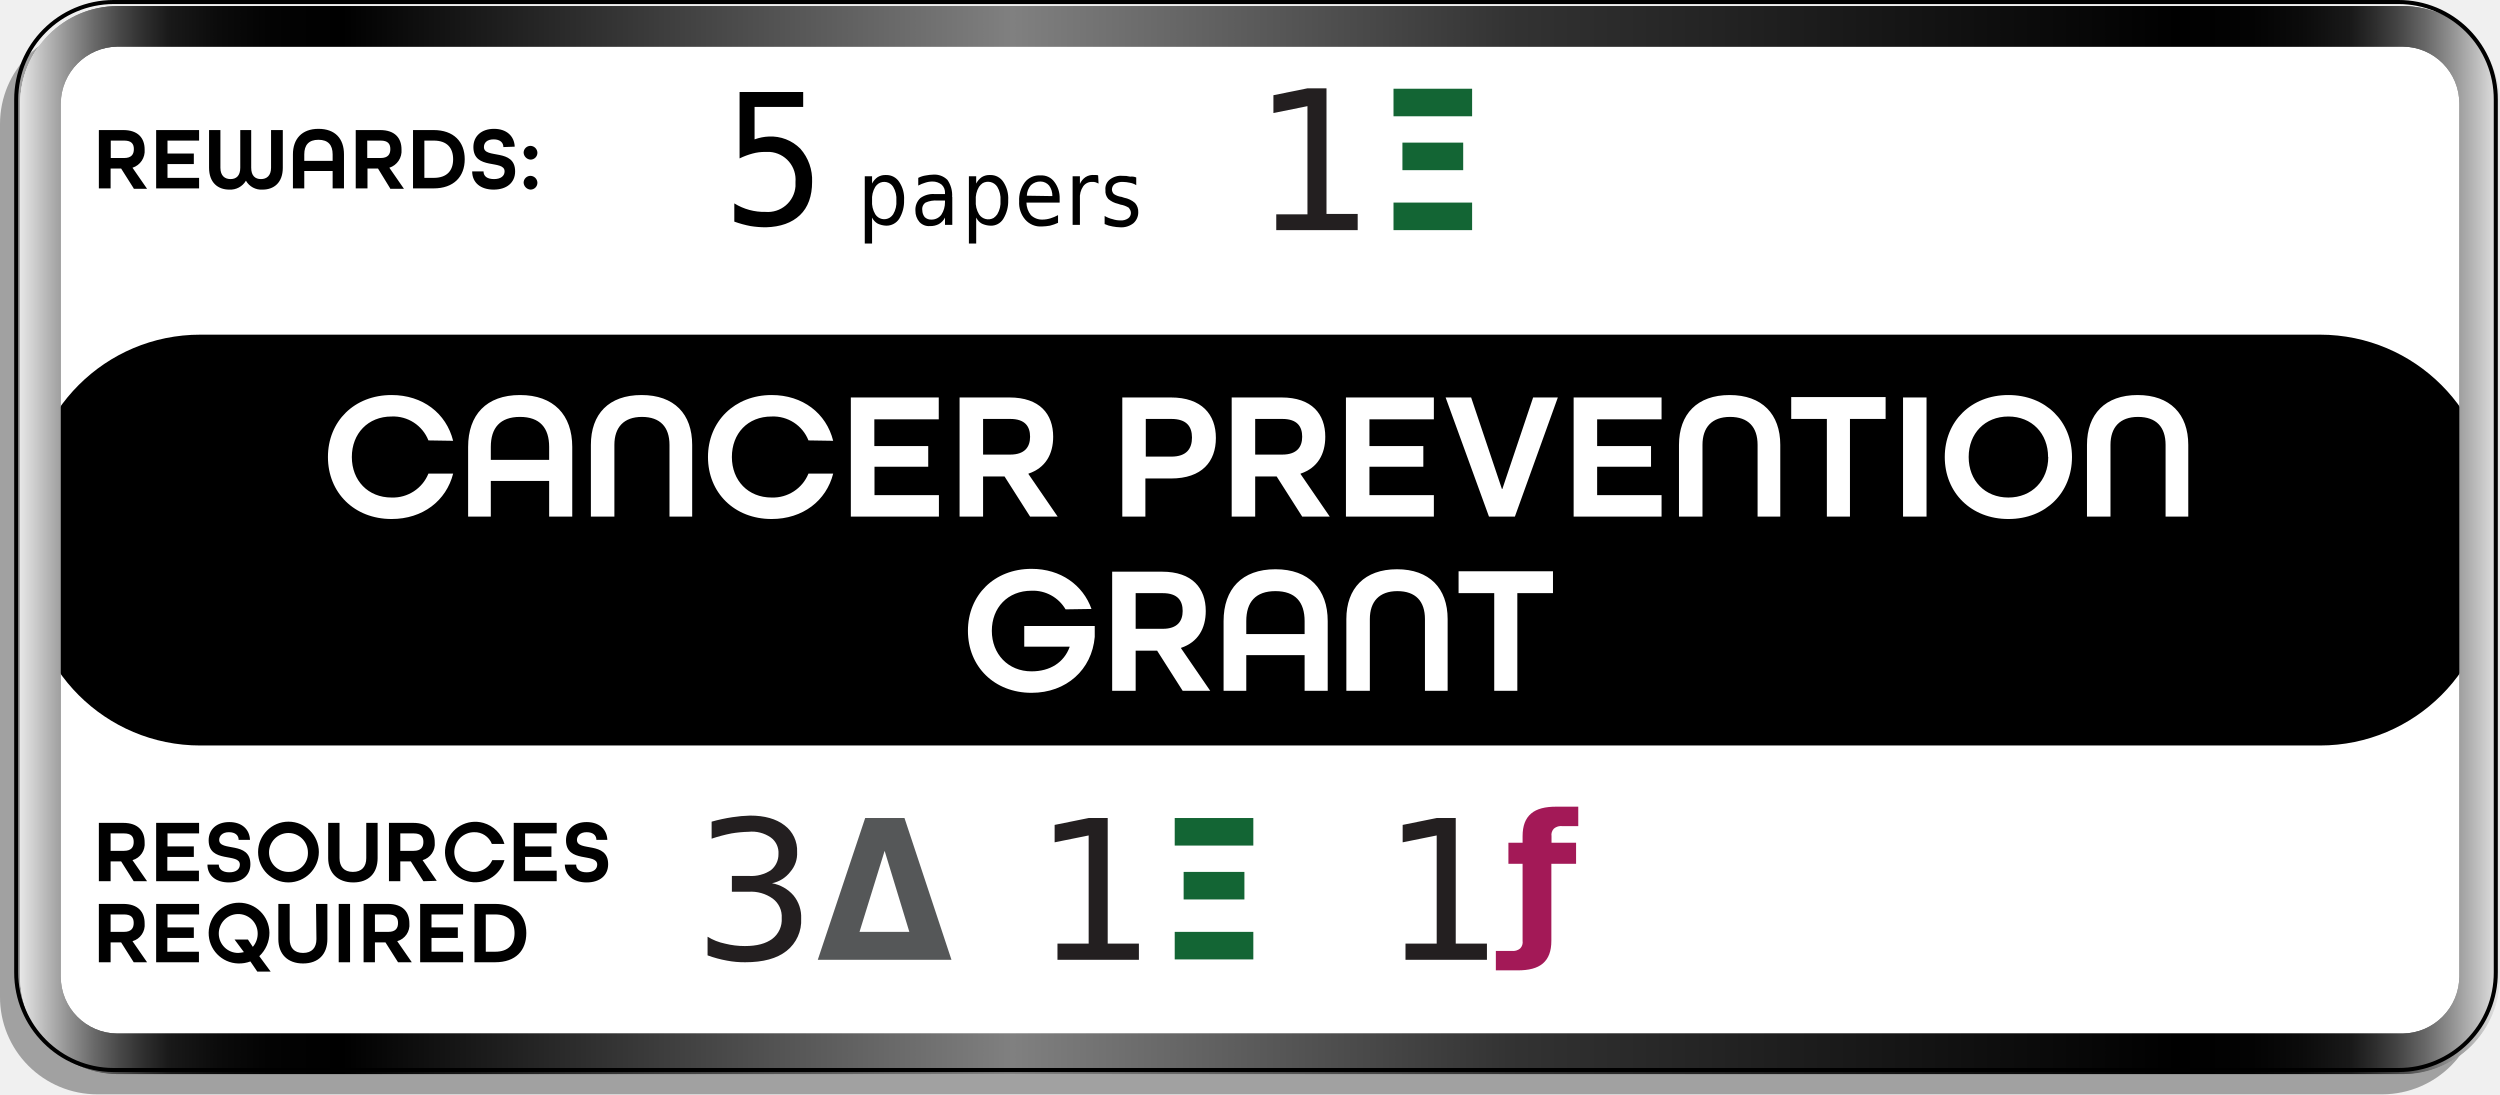
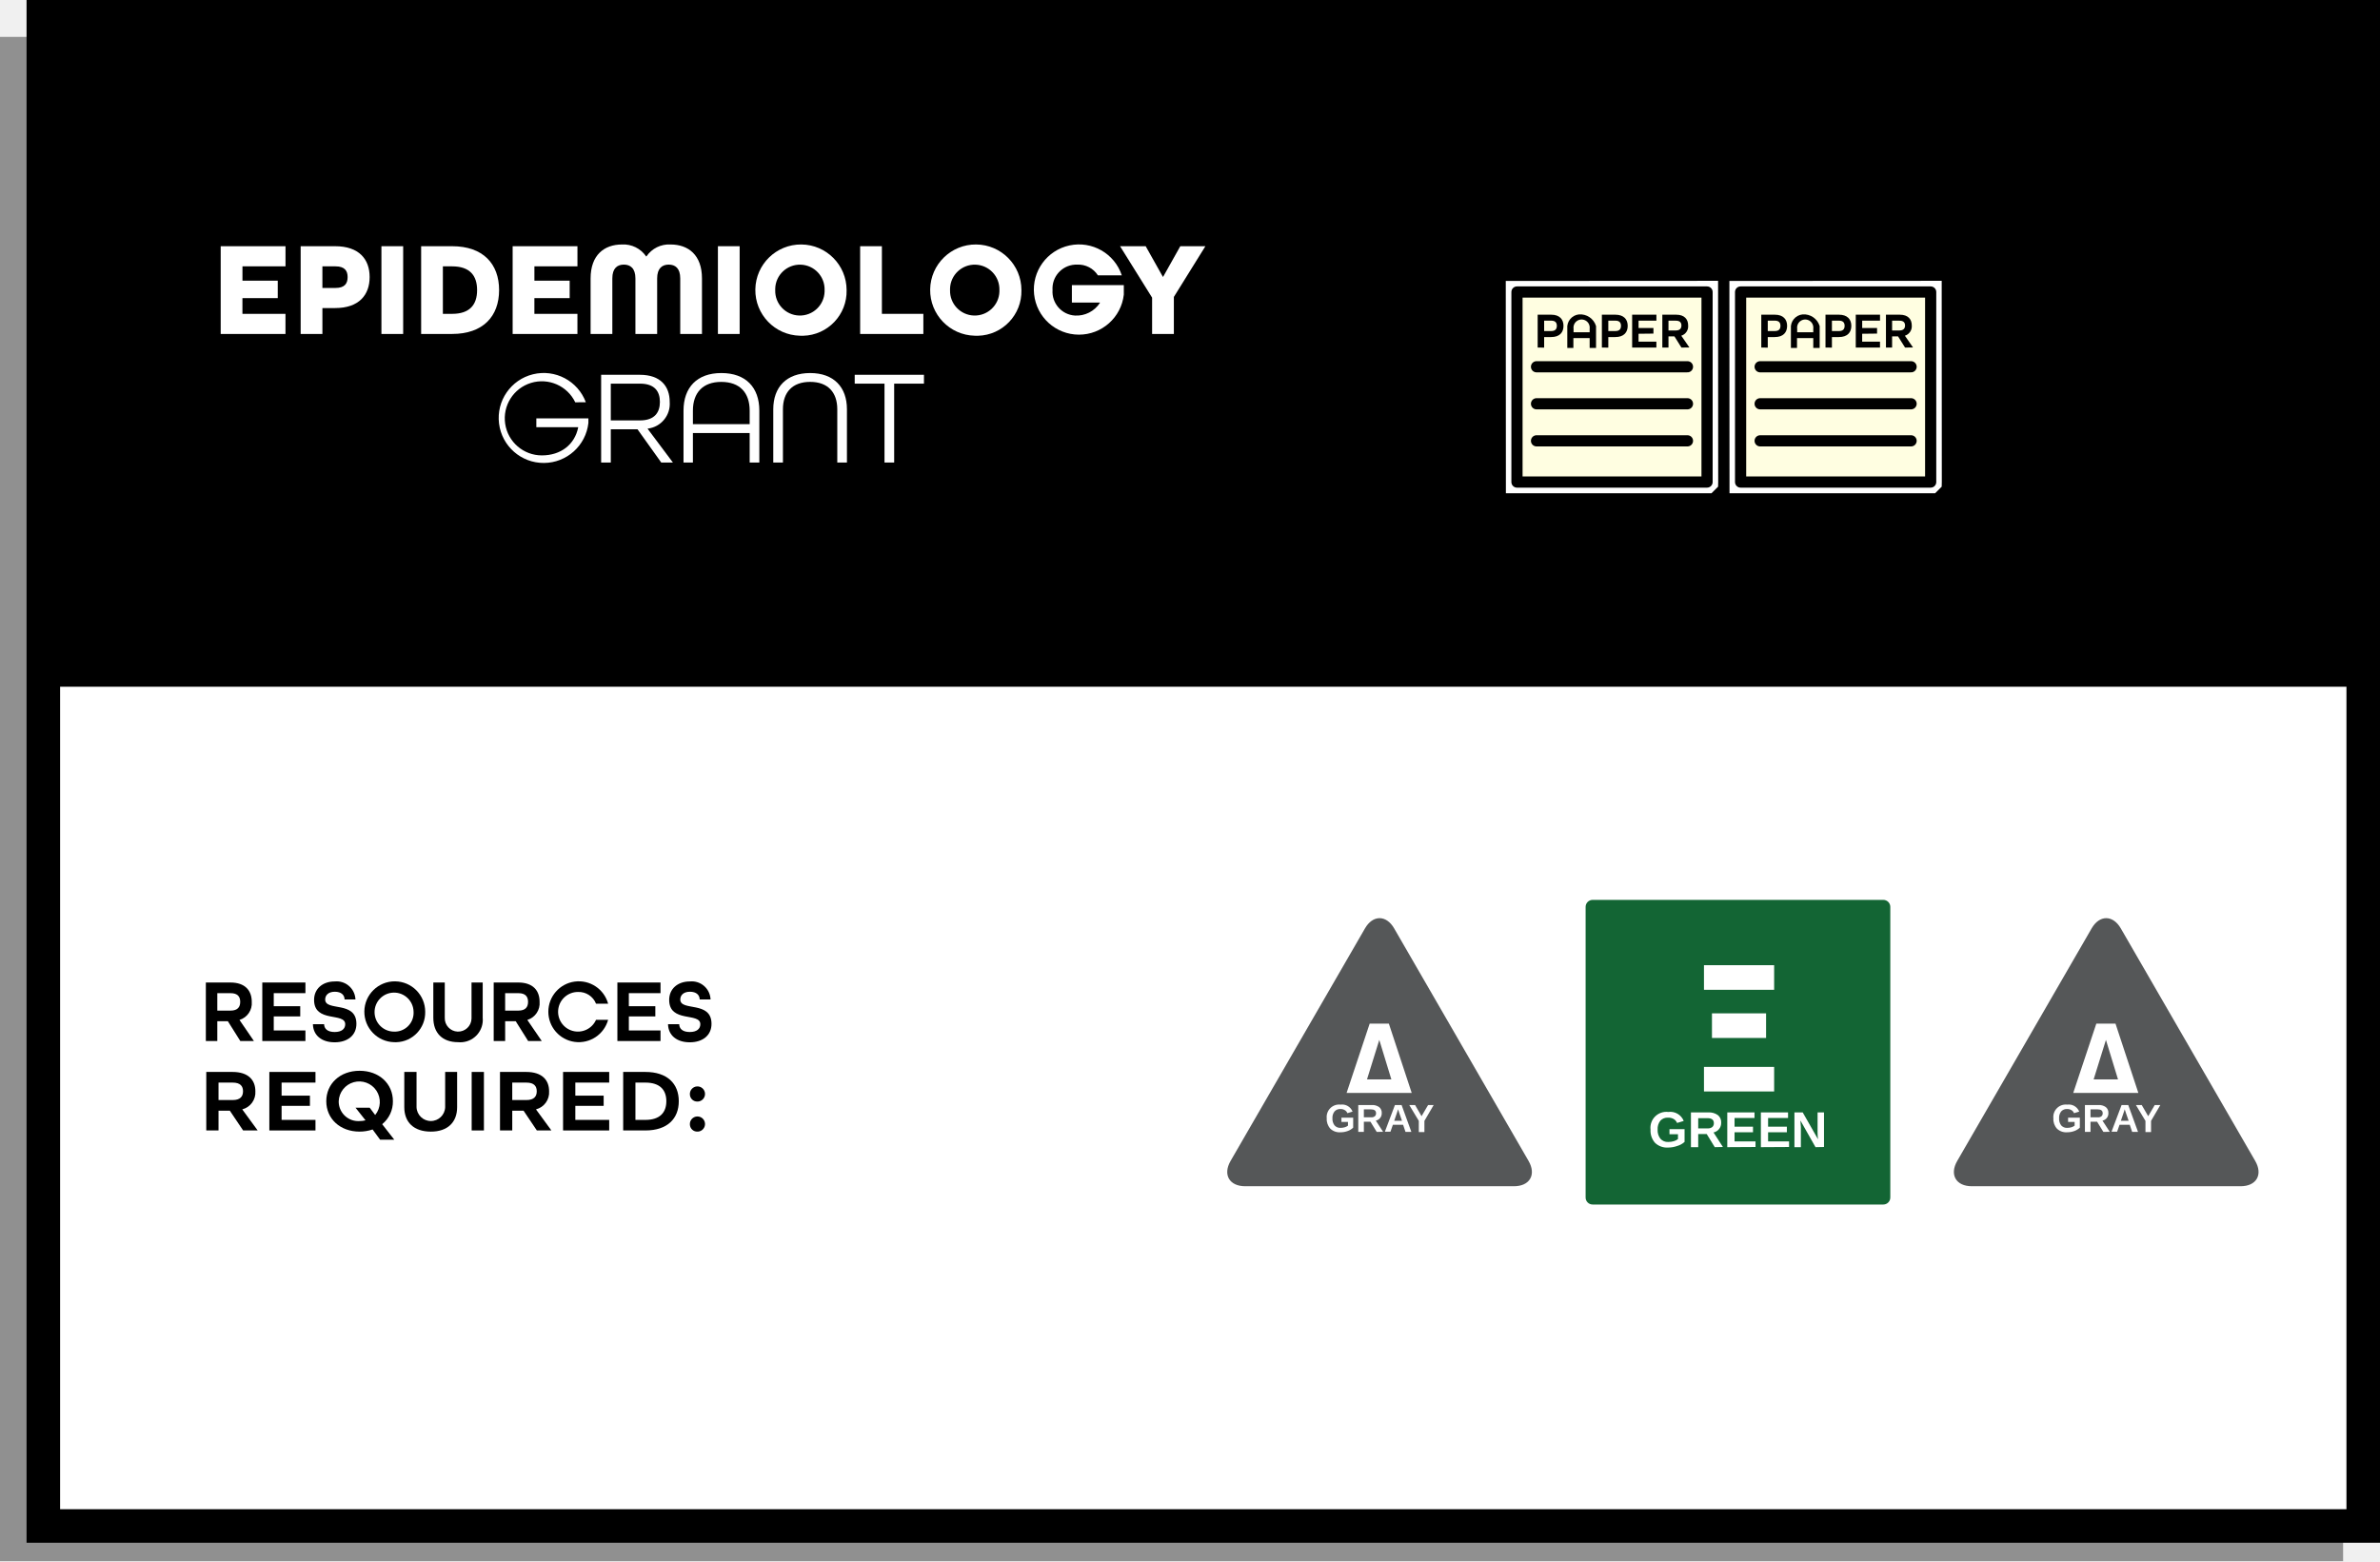
- <svg xmlns="http://www.w3.org/2000/svg" viewBox="0 0 617.04 270.14">
+ <svg xmlns="http://www.w3.org/2000/svg" id="Layer_1" data-name="Layer 1" viewBox="0 0 425.723 279.3">
  <defs>
-     <style>.cls-1{opacity:0.33;}.cls-2{fill:#fff;}.cls-3{fill:url(#linear-gradient);}.cls-4{fill:none;stroke:#000;stroke-miterlimit:10;}.cls-5{fill:#555758;}.cls-6{fill:#a31957;}.cls-7{fill:#231f20;}.cls-8{fill:#136534;}</style>
-     <linearGradient id="linear-gradient" x1="5.04" y1="13.3" x2="617.04" y2="13.3" gradientTransform="translate(0 120)" gradientUnits="userSpaceOnUse">
-       <stop offset="0" stop-color="#e6e6e6" />
-       <stop offset="0.01" stop-color="#bababa" />
-       <stop offset="0.02" stop-color="#8f8f8f" />
-       <stop offset="0.03" stop-color="#686868" />
-       <stop offset="0.04" stop-color="#484848" />
-       <stop offset="0.05" stop-color="#2e2e2e" />
-       <stop offset="0.06" stop-color="#191919" />
-       <stop offset="0.08" stop-color="#0b0b0b" />
-       <stop offset="0.1" stop-color="#030303" />
-       <stop offset="0.13" />
-       <stop offset="0.4" stop-color="gray" />
-       <stop offset="0.6" stop-color="#333" />
-       <stop offset="0.87" />
-       <stop offset="0.9" stop-color="#030303" />
-       <stop offset="0.92" stop-color="#0b0b0b" />
-       <stop offset="0.94" stop-color="#191919" />
-       <stop offset="0.95" stop-color="#2e2e2e" />
-       <stop offset="0.96" stop-color="#484848" />
-       <stop offset="0.97" stop-color="#686868" />
-       <stop offset="0.98" stop-color="#8f8f8f" />
-       <stop offset="0.99" stop-color="#bababa" />
-       <stop offset="1" stop-color="#e6e6e6" />
-     </linearGradient>
+     <style>.cls-1{opacity:0.4;}.cls-2,.cls-3{fill:#fff;}.cls-3,.cls-7{stroke:#000;}.cls-3,.cls-5{stroke-miterlimit:10;}.cls-3{stroke-width:6px;}.cls-4{fill:#136534;stroke:#136534;}.cls-4,.cls-5{stroke-width:0.5px;}.cls-5{fill:#555758;stroke:#555758;}.cls-6{fill:#fffee1;}.cls-7{fill:none;stroke-linecap:round;stroke-linejoin:round;stroke-width:2px;}</style>
  </defs>
-   <g id="Layer_2" data-name="Layer 2">
-     <g id="Grant_Cards" data-name="Grant Cards">
-       <g id="Grant_Card_Backgrounds" data-name="Grant Card Backgrounds">
-         <g class="cls-1">
-           <path d="M24,6.54H588a24,24,0,0,1,24,24.1V246a24.09,24.09,0,0,1-24,24.1H24A24,24,0,0,1,0,246V30.64A24.09,24.09,0,0,1,24,6.54Z" />
+   <g id="Grant_Cards_face_" data-name="Grant Cards face ">
+     <g id="Grant_Card_Backgrounds" data-name="Grant Card Backgrounds">
+       <g class="cls-1">
+         <rect y="6.6" width="419.123" height="272.7" />
+       </g>
+       <rect class="cls-2" x="7.75" y="3" width="414.973" height="270" />
+       <rect class="cls-3" x="7.75" y="3" width="414.973" height="270" />
+       <rect x="7.75" y="3" width="414" height="119.857" />
+       <path d="M38.835,185.24,36.61,181.7H34.721v3.537H32.672V174.772h4.386c2.657,0,3.826,1.456,3.826,3.457a3.118,3.118,0,0,1-2.177,3.234v.032l2.561,3.745ZM37.09,179.8c1.3,0,1.729-.672,1.729-1.569s-.432-1.552-1.729-1.552H34.721V179.8Z" transform="translate(4.15 1)" />
+       <path d="M44.817,180.839v2.512h5.666v1.889H42.768V174.772h7.715v1.905H44.817v2.336h4.738v1.826Z" transform="translate(4.15 1)" />
+       <path d="M57.49,177.8c-.015-.8-.608-1.377-1.744-1.377-1.153,0-1.729.624-1.729,1.392,0,2.177,5.586.16,5.586,4.354,0,2.033-1.552,3.3-3.889,3.3-2.322,0-3.842-1.233-3.89-3.234h2c.016.832.64,1.393,1.889,1.393s1.888-.561,1.888-1.393c0-2.177-5.57-.176-5.57-4.353,0-1.938,1.473-3.3,3.7-3.3a3.368,3.368,0,0,1,3.686,3.017h0c.007.067.011.134.014.2Z" transform="translate(4.15 1)" />
+       <path d="M66.338,185.448a5.443,5.443,0,1,1,5.57-5.441,5.314,5.314,0,0,1-5.179,5.446h0C66.6,185.456,66.468,185.454,66.338,185.448Zm3.49-5.441a3.49,3.49,0,1,0-3.49,3.552,3.367,3.367,0,0,0,3.493-3.236C69.835,180.217,69.834,180.112,69.828,180.007Z" transform="translate(4.15 1)" />
+       <path d="M80.194,174.772h2v6.307a4.017,4.017,0,0,1-3.63,4.37h0a3.968,3.968,0,0,1-.755,0c-2.865,0-4.449-1.681-4.449-4.369v-6.307h2.049v6.307a2.394,2.394,0,1,0,4.785.17v-6.478Z" transform="translate(4.15 1)" />
+       <path d="M90.322,185.24,88.1,181.7H86.21v3.537H84.16V174.772h4.385c2.658,0,3.826,1.456,3.826,3.457a3.118,3.118,0,0,1-2.177,3.234v.032l2.561,3.745Zm-1.744-5.44c1.3,0,1.728-.672,1.728-1.569s-.432-1.552-1.728-1.552h-2.37V179.8Z" transform="translate(4.15 1)" />
+       <path d="M102.467,178.565a3.328,3.328,0,0,0-3.233-2.1,3.545,3.545,0,1,0,3.233,4.978h2.161a5.444,5.444,0,1,1,0-2.882Z" transform="translate(4.15 1)" />
+       <path d="M108.336,180.839v2.512H114v1.889h-7.715V174.772H114v1.905h-5.667v2.336h4.739v1.826Z" transform="translate(4.15 1)" />
+       <path d="M121.009,177.8c-.015-.8-.608-1.377-1.744-1.377-1.153,0-1.729.624-1.729,1.392,0,2.177,5.586.16,5.586,4.354,0,2.033-1.552,3.3-3.889,3.3-2.321,0-3.842-1.233-3.89-3.234h2c.016.832.64,1.393,1.889,1.393s1.888-.561,1.888-1.393c0-2.177-5.57-.176-5.57-4.353,0-1.938,1.473-3.3,3.7-3.3a3.368,3.368,0,0,1,3.686,3.017h0c.007.067.011.134.014.2Z" transform="translate(4.15 1)" />
+       <path d="M39.338,201.24l-2.379-3.54H34.938v3.537H32.747V190.772h4.691c2.842,0,4.092,1.456,4.092,3.457a3.129,3.129,0,0,1-2.328,3.234v.032l2.739,3.745Zm-1.866-5.44c1.387,0,1.849-.672,1.849-1.569s-.462-1.552-1.849-1.552H34.938V195.8Z" transform="translate(4.15 1)" />
+       <path d="M46.22,196.839v2.512h6.061v1.889H44.029V190.772h8.252v1.905H46.22v2.336h5.068v1.826Z" transform="translate(4.15 1)" />
+       <path d="M64.214,200.12l2.157,2.768H63.837L62.5,201.064a7.2,7.2,0,0,1-2.328.384c-3.492,0-5.958-2.305-5.958-5.441s2.466-5.443,5.958-5.443,5.958,2.305,5.958,5.443A5.2,5.2,0,0,1,64.214,200.12Zm-3-.689V199.4l-1.764-2.224h2.534l.959,1.28h.034a3.678,3.678,0,1,0-6.54-2.448,3.5,3.5,0,0,0,3.44,3.559h0c.1,0,.2,0,.292-.007a4.411,4.411,0,0,0,1.049-.129Z" transform="translate(4.15 1)" />
+       <path d="M75.478,190.772h2.141v6.307c0,2.673-1.678,4.369-4.691,4.369-3.065,0-4.76-1.681-4.76-4.369v-6.307h2.191v6.307a2.561,2.561,0,0,0,5.119,0Z" transform="translate(4.15 1)" />
+       <path d="M80.22,201.24V190.772h2.192V201.24Z" transform="translate(4.15 1)" />
+       <path d="M91.879,201.24,89.5,197.7H87.48v3.537H85.288V190.772h4.69c2.843,0,4.092,1.456,4.092,3.457a3.129,3.129,0,0,1-2.328,3.234v.032l2.739,3.745Zm-1.866-5.44c1.386,0,1.849-.672,1.849-1.569s-.463-1.552-1.849-1.552H87.479V195.8Z" transform="translate(4.15 1)" />
+       <path d="M98.761,196.839v2.512h6.06v1.889H96.569V190.772h8.252v1.905h-6.06v2.336h5.068v1.826Z" transform="translate(4.15 1)" />
+       <path d="M107.321,201.24V190.772h3.972c3.92,0,5.974,2.1,5.974,5.235s-2.054,5.233-5.974,5.233Zm3.972-1.889c2.585,0,3.749-1.312,3.749-3.344s-1.164-3.33-3.749-3.33h-1.781v6.674Z" transform="translate(4.15 1)" />
+       <path d="M119.253,194.805a1.356,1.356,0,1,1,1.444,1.262h-.091a1.3,1.3,0,0,1-1.352-1.245Zm0,5.378a1.356,1.356,0,1,1,1.444,1.262h-.091a1.3,1.3,0,0,1-1.352-1.245Z" transform="translate(4.15 1)" />
+     </g>
+     <g id="_02_papers" data-name=" 02 papers">
+       <g id="_02_ep_01" data-name=" 02 ep 01">
+         <path class="cls-2" d="M35.327,58.748v-15.7H46.92v3.6h-7.7v2.568h6.313v3.12H39.215v2.809h7.7v3.6Z" transform="translate(4.15 1)" />
+         <path class="cls-2" d="M49.63,58.748v-15.7H55.8c4.272,0,6.169,2.328,6.169,5.52s-1.9,5.544-6.169,5.544H53.52v4.633Zm6.241-8.233c1.656,0,2.16-.816,2.16-1.944,0-1.1-.5-1.92-2.16-1.92H53.519v3.864Z" transform="translate(4.15 1)" />
+         <path class="cls-2" d="M64.078,58.748v-15.7h3.889v15.7Z" transform="translate(4.15 1)" />
+         <path class="cls-2" d="M71.182,58.748v-15.7h5.544c5.52,0,8.4,3.144,8.4,7.848s-2.881,7.849-8.4,7.849Zm5.544-3.6c3.145,0,4.465-1.633,4.465-4.249s-1.32-4.248-4.465-4.248H75.07v8.5Z" transform="translate(4.15 1)" />
+         <path class="cls-2" d="M87.549,58.748v-15.7H99.142v3.6h-7.7v2.568H97.75v3.12H91.438v2.809h7.7v3.6Z" transform="translate(4.15 1)" />
+         <path class="cls-2" d="M105.381,58.748h-3.888V48.811c0-4.2,2.448-6.072,5.617-6.072a4.906,4.906,0,0,1,4.32,2.136h.048a4.877,4.877,0,0,1,4.32-2.136c3.169,0,5.617,1.872,5.617,6.072v9.937h-3.888V48.811c0-1.824-.888-2.472-2.065-2.472-1.152,0-2.064.648-2.064,2.472v9.937H109.51V48.811c0-1.824-.912-2.472-2.064-2.472-1.177,0-2.065.648-2.065,2.472Z" transform="translate(4.15 1)" />
+         <path class="cls-2" d="M124.268,58.748v-15.7h3.889v15.7Z" transform="translate(4.15 1)" />
+         <path class="cls-2" d="M138.933,59.06a8.163,8.163,0,1,1,8.353-8.161,7.97,7.97,0,0,1-7.767,8.168h0C139.324,59.072,139.128,59.069,138.933,59.06Zm4.416-8.161a4.418,4.418,0,0,0-8.832-.266V50.9a4.418,4.418,0,1,0,8.832.266h0c0-.089,0-.177,0-.265Z" transform="translate(4.15 1)" />
+         <path class="cls-2" d="M149.708,58.748v-15.7H153.6v12.1h7.416v3.6Z" transform="translate(4.15 1)" />
+         <path class="cls-2" d="M170.205,59.06a8.163,8.163,0,1,1,8.353-8.161,7.97,7.97,0,0,1-7.767,8.168h0C170.6,59.072,170.4,59.069,170.205,59.06Zm4.416-8.161a4.418,4.418,0,0,0-8.832-.266V50.9a4.418,4.418,0,1,0,8.832.266h0c0-.089,0-.177,0-.265Z" transform="translate(4.15 1)" />
+         <path class="cls-2" d="M192.238,48.259a4.168,4.168,0,0,0-3.7-1.92,4.286,4.286,0,0,0-4.423,4.143c0,.139,0,.278.007.417a4.284,4.284,0,0,0,4,4.554h0a4.983,4.983,0,0,0,4.478-2.274v-.048h-5.017v-3.12h9.289v1.7a8.071,8.071,0,1,1-.36-3.456Z" transform="translate(4.15 1)" />
+         <path class="cls-2" d="M201.933,58.748v-6.5l-5.733-9.2h4.585l3.072,5.472h.048l3.072-5.472h4.488l-5.64,9.072v6.625Z" transform="translate(4.15 1)" />
+         <path class="cls-2" d="M98.747,70.971a6.629,6.629,0,1,0-5.976,9.5c3.408,0,5.88-1.944,6.5-4.993V75.43H91.787V73.851H101.1v.816a8.048,8.048,0,1,1-.457-3.7Z" transform="translate(4.15 1)" />
+         <path class="cls-2" d="M114.131,81.748,109.883,75.8h-4.777v5.953h-1.728v-15.7h6.937c3.7,0,5.328,2.064,5.328,4.848a4.457,4.457,0,0,1-3.936,4.776v.048l4.512,6.025Zm-3.792-7.537c2.616,0,3.552-1.44,3.552-3.312s-.936-3.264-3.552-3.264h-5.233v6.576Z" transform="translate(4.15 1)" />
+         <path class="cls-2" d="M129.947,81.748v-5.28H119.794v5.28h-1.68V72.459c0-4.128,2.4-6.72,6.768-6.72,4.393,0,6.793,2.592,6.793,6.72v9.289Zm0-9.289c0-3.168-1.728-5.136-5.089-5.136-3.312,0-5.064,1.968-5.064,5.136v2.424h10.153Z" transform="translate(4.15 1)" />
+         <path class="cls-2" d="M145.619,81.748V72.219c0-3.024-1.681-4.9-4.849-4.9-3.192,0-4.873,1.872-4.873,4.9v9.529h-1.728V72.219c0-3.96,2.352-6.48,6.6-6.48,4.225,0,6.577,2.52,6.577,6.48v9.529Z" transform="translate(4.15 1)" />
+         <path class="cls-2" d="M154.066,81.748V67.635h-5.329V66.051h12.385v1.584h-5.328V81.748Z" transform="translate(4.15 1)" />
+         <g id="Green_Token" data-name="Green Token">
+           <g id="token_green" data-name="token green">
+             <path class="cls-4" d="M279.728,213.24a1,1,0,0,0,1,1h52a1,1,0,0,0,1-1v-52a1,1,0,0,0-1-1h-52a1,1,0,0,0-1,1Z" transform="translate(4.15 1)" />
+             <path class="cls-2" d="M294.258,203.3a3.526,3.526,0,0,0,1-.14,2.143,2.143,0,0,0,.74-.38v-.86h-1.52v-.91h2.7v2.28a3.292,3.292,0,0,1-1.3.72,4.834,4.834,0,0,1-1.65.29,3.088,3.088,0,0,1-2.33-.84,3.28,3.28,0,0,1-.81-2.37,2.85,2.85,0,0,1,3.17-3.16,2.591,2.591,0,0,1,2.77,1.61l-1.19.36a1.473,1.473,0,0,0-.61-.71,1.908,1.908,0,0,0-1-.24,1.73,1.73,0,0,0-1.39.55,2.355,2.355,0,0,0-.48,1.59,2.443,2.443,0,0,0,.49,1.62A1.73,1.73,0,0,0,294.258,203.3Z" transform="translate(4.15 1)" />
+             <path class="cls-2" d="M302.578,204.23l-1.44-2.35h-1.52v2.35h-1.3v-6.22h3.1a2.7,2.7,0,0,1,1.71.48,1.622,1.622,0,0,1,.6,1.36,1.731,1.731,0,0,1-1.37,1.75l1.68,2.6Zm-.16-4.29q0-.9-1.14-.9h-1.66v1.83h1.7a1.23,1.23,0,0,0,.82-.24A.881.881,0,0,0,302.418,199.94Z" transform="translate(4.15 1)" />
+             <path class="cls-2" d="M304.818,204.23v-6.22h4.87v1h-3.57v1.56h3.3v1h-3.3v1.63h3.75v1Z" transform="translate(4.15 1)" />
+             <path class="cls-2" d="M310.828,204.23v-6.22h4.86v1h-3.57v1.56h3.36v1h-3.36v1.63h3.75v1Z" transform="translate(4.15 1)" />
+             <path class="cls-2" d="M320.6,204.23l-2.7-4.77c0,.47.08.84.08,1.12v3.65h-1.15v-6.22h1.48l2.74,4.81a8.9,8.9,0,0,1-.08-1.21v-3.6h1.15v6.19Z" transform="translate(4.15 1)" />
+             <path class="cls-2" d="M300.648,171.67H313.2v4.41H300.65Zm0,18.2H313.2v4.4H300.65Zm1.43-9.58h9.68v4.4h-9.68Z" transform="translate(4.15 1)" />
+           </g>
        </g>
-         <path class="cls-2" d="M29,1.5H593a24,24,0,0,1,24,24.1V241a24.09,24.09,0,0,1-24,24.1H29A24,24,0,0,1,5,241V25.6A24.09,24.09,0,0,1,29,1.5Z" />
-         <path class="cls-3" d="M593,11.5a14.06,14.06,0,0,1,14,14.1V241a14.19,14.19,0,0,1-14,14.1H29A14.06,14.06,0,0,1,15,241V25.6A14.19,14.19,0,0,1,29,11.5H593m0-10H29A24.09,24.09,0,0,0,5,25.6H5V241a24.09,24.09,0,0,0,24,24.1H593A24,24,0,0,0,617,241V25.6A24,24,0,0,0,593,1.5Z" />
-         <path d="M49.44,82.6h523.2A42.42,42.42,0,0,1,615,125v16.6a42.42,42.42,0,0,1-42.4,42.4H49.44A42.42,42.42,0,0,1,7,141.6V125A42.42,42.42,0,0,1,49.44,82.6Z" />
-         <path class="cls-3" d="M593,11.5a14.06,14.06,0,0,1,14,14.1V241a14.19,14.19,0,0,1-14,14.1H29A14.06,14.06,0,0,1,15,241V25.6A14.19,14.19,0,0,1,29,11.5H593m0-10H29A24.09,24.09,0,0,0,5,25.6H5V241a24.09,24.09,0,0,0,24,24.1H593A24,24,0,0,0,617,241V25.6A24,24,0,0,0,593,1.5Z" />
-         <path class="cls-4" d="M592,.5H28A24.09,24.09,0,0,0,4,24.6H4V240a24.09,24.09,0,0,0,24,24.1H592A24,24,0,0,0,616,240V24.6A24,24,0,0,0,592,.5Z" />
+         <g id="Gray_Token" data-name="Gray Token">
+           <g id="token_gray" data-name="token gray">
+             <g id="Outlines">
+               <path class="cls-5" d="M218.591,210.969h48.06c2.65,0,3.73-1.86,2.4-4.16l-24.03-41.58c-1.32-2.29-3.48-2.29-4.8,0l-24.03,41.58C214.861,209.109,215.941,210.969,218.591,210.969Z" transform="translate(4.15 1)" />
+             </g>
+             <path class="cls-2" d="M248.371,194.529h-11.65l4.13-12.4h3.43Zm-8-2.42h4.36l-2.16-7.07Z" transform="translate(4.15 1)" />
+             <path class="cls-2" d="M235.641,200.779a2.755,2.755,0,0,0,.76-.11,1.7,1.7,0,0,0,.57-.29v-.67H235.8v-.75h2.1v1.78a2.707,2.707,0,0,1-1,.61,3.731,3.731,0,0,1-1.29.22,2.37,2.37,0,0,1-1.8-.65,2.509,2.509,0,0,1-.64-1.85,2.22,2.22,0,0,1,2.47-2.45,2,2,0,0,1,2.15,1.25l-.93.28a1.053,1.053,0,0,0-.47-.55,1.39,1.39,0,0,0-.75-.19,1.317,1.317,0,0,0-1.08.43,1.832,1.832,0,0,0-.37,1.23,1.923,1.923,0,0,0,.38,1.27A1.342,1.342,0,0,0,235.641,200.779Z" transform="translate(4.15 1)" />
+             <path class="cls-2" d="M242.111,201.5l-1.12-1.82h-1.18v1.82h-1v-4.81h2.41a2.1,2.1,0,0,1,1.33.37,1.281,1.281,0,0,1,.46,1.06,1.319,1.319,0,0,1-1.06,1.36l1.3,2Zm-.12-3.34c0-.46-.3-.69-.89-.69h-1.29v1.42h1.32a.944.944,0,0,0,.64-.19.672.672,0,0,0,.22-.541Z" transform="translate(4.15 1)" />
+             <path class="cls-2" d="M247.261,201.5l-.43-1.27H245l-.43,1.23h-1l1.8-4.77h1.19l1.75,4.81Zm-1.35-4.07v.07a1.094,1.094,0,0,1-.08.28c-.03.1-.23.69-.59,1.73h1.39l-.48-1.38-.15-.46Z" transform="translate(4.15 1)" />
+             <path class="cls-2" d="M250.641,199.529v2h-1v-2l-1.71-2.84h1.04l1.16,2,1.17-2h1Z" transform="translate(4.15 1)" />
+           </g>
+         </g>
+         <g id="Gray_Token-2" data-name="Gray Token-2">
+           <g id="token_gray-2" data-name="token gray-2">
+             <g id="Outlines-2">
+               <path class="cls-5" d="M348.57,210.969h48.06c2.65,0,3.73-1.86,2.4-4.16L375,165.229c-1.32-2.29-3.48-2.29-4.8,0l-24.03,41.58C344.84,209.109,345.92,210.969,348.57,210.969Z" transform="translate(4.15 1)" />
+             </g>
+             <path class="cls-2" d="M378.35,194.529H366.7l4.13-12.4h3.43Zm-8-2.42h4.36l-2.16-7.07Z" transform="translate(4.15 1)" />
+             <path class="cls-2" d="M365.62,200.779a2.755,2.755,0,0,0,.76-.11,1.7,1.7,0,0,0,.57-.29v-.67h-1.17v-.75h2.1v1.78a2.707,2.707,0,0,1-1,.61,3.731,3.731,0,0,1-1.29.22,2.37,2.37,0,0,1-1.8-.65,2.509,2.509,0,0,1-.64-1.85,2.22,2.22,0,0,1,2.47-2.45,2,2,0,0,1,2.15,1.25l-.93.28a1.057,1.057,0,0,0-.47-.55,1.39,1.39,0,0,0-.75-.19,1.317,1.317,0,0,0-1.08.43,1.832,1.832,0,0,0-.37,1.23,1.923,1.923,0,0,0,.38,1.27A1.34,1.34,0,0,0,365.62,200.779Z" transform="translate(4.15 1)" />
+             <path class="cls-2" d="M372.09,201.5l-1.12-1.82h-1.18v1.82h-1v-4.81h2.41a2.1,2.1,0,0,1,1.33.37,1.281,1.281,0,0,1,.46,1.06,1.321,1.321,0,0,1-1.06,1.36l1.3,2Zm-.12-3.34c0-.46-.3-.69-.89-.69h-1.29v1.42h1.32a.944.944,0,0,0,.64-.19.672.672,0,0,0,.22-.541Z" transform="translate(4.15 1)" />
+             <path class="cls-2" d="M377.24,201.5l-.43-1.27h-1.83l-.43,1.23h-1l1.8-4.77h1.19l1.75,4.81Zm-1.35-4.07v.07a1.094,1.094,0,0,1-.08.28c-.03.1-.23.69-.59,1.73h1.39l-.48-1.38-.15-.46Z" transform="translate(4.15 1)" />
+             <path class="cls-2" d="M380.62,199.529v2h-1v-2l-1.71-2.84h1.04l1.16,2,1.17-2h1Z" transform="translate(4.15 1)" />
+           </g>
+         </g>
      </g>
-       <g id="_05_ca_01" data-name=" 05 ca 01">
-         <path d="M98.24,237.5l-3.1-4.9h-2.6v4.9h-2.8V223.1h6c3.7,0,5.3,2,5.3,4.8a4.15,4.15,0,0,1-3,4.4h0l3.6,5.2Zm-2.4-7.5c1.8,0,2.4-.9,2.4-2.2s-.6-2.1-2.4-2.1h-3.3V230Zm86.7-207.3h15.7v3.7h-12v8a12.09,12.09,0,0,1,1.8-.5,11.14,11.14,0,0,1,1.7-.2,10.24,10.24,0,0,1,7.8,3,11.65,11.65,0,0,1,2.9,8.2c0,3.5-1,6.3-3,8.2s-4.8,2.9-8.4,3a24.33,24.33,0,0,1-3.8-.3,26.19,26.19,0,0,1-4-1.1V50.2a14,14,0,0,0,7.7,2.1,6.85,6.85,0,0,0,7.4-6.3V44.9a6.85,6.85,0,0,0-6.3-7.4h-1.1a11.24,11.24,0,0,0-3.2.4,17.55,17.55,0,0,0-3.2,1.2V22.7Zm32.7,31v6.4h-1.8V43.5h1.8v1.8a4.28,4.28,0,0,1,1.4-1.6,3.64,3.64,0,0,1,2.1-.5,3.73,3.73,0,0,1,3.2,1.7,7.29,7.29,0,0,1,1.2,4.5,8.35,8.35,0,0,1-1.2,4.6,3.73,3.73,0,0,1-3.2,1.7,5.37,5.37,0,0,1-2.1-.5A3.39,3.39,0,0,1,215.24,53.7Zm6-4.2a5.73,5.73,0,0,0-.8-3.4,2.61,2.61,0,0,0-3.6-.8,3,3,0,0,0-.8.8,5.73,5.73,0,0,0-.8,3.4,5.73,5.73,0,0,0,.8,3.4,2.61,2.61,0,0,0,3.6.8,3,3,0,0,0,.8-.8A5.73,5.73,0,0,0,221.24,49.5Zm13.8-.9v6.9h-1.8V53.7a3.86,3.86,0,0,1-1.5,1.6,4.42,4.42,0,0,1-2.2.5,3.19,3.19,0,0,1-2.6-1,4.19,4.19,0,0,1-1-2.8,3.93,3.93,0,0,1,1.2-3.1,5.37,5.37,0,0,1,3.6-1h2.5v-.2a2.65,2.65,0,0,0-.8-2.1,3.57,3.57,0,0,0-2.3-.8,5.66,5.66,0,0,0-1.8.3,8.65,8.65,0,0,0-1.7.7V43.9a6,6,0,0,1,1.9-.6,11,11,0,0,1,1.8-.2,4.52,4.52,0,0,1,3.5,1.3A6.61,6.61,0,0,1,235,48.6Zm-3.6.9a6.15,6.15,0,0,0-3,.5,1.92,1.92,0,0,0-.8,1.9,2.72,2.72,0,0,0,.6,1.7,2.24,2.24,0,0,0,1.7.6,3,3,0,0,0,2.4-1.2,5.61,5.61,0,0,0,.9-3.1v-.4Zm9.5,4.2v6.4h-1.8V43.5h1.8v1.8a4.28,4.28,0,0,1,1.4-1.6,3.64,3.64,0,0,1,2.1-.5,3.73,3.73,0,0,1,3.2,1.7,7.29,7.29,0,0,1,1.2,4.5,8.35,8.35,0,0,1-1.2,4.6,3.51,3.51,0,0,1-3.2,1.7,5.37,5.37,0,0,1-2.1-.5A3.39,3.39,0,0,1,240.94,53.7Zm6-4.2a5.73,5.73,0,0,0-.8-3.4,2.73,2.73,0,0,0-3.6-.9,3.82,3.82,0,0,0-.9.9,5.73,5.73,0,0,0-.8,3.4,5.73,5.73,0,0,0,.8,3.4,2.73,2.73,0,0,0,3.6.9,3.82,3.82,0,0,0,.9-.9A5.73,5.73,0,0,0,246.94,49.5Zm14.6-.5v1h-8.2a5.1,5.1,0,0,0,1.1,3.1,3.93,3.93,0,0,0,2.8,1.1,6.93,6.93,0,0,0,2-.3,10.84,10.84,0,0,0,1.9-.8V55a11.76,11.76,0,0,1-2,.7,13.55,13.55,0,0,1-2,.2,5,5,0,0,1-4.1-1.7,6.31,6.31,0,0,1-1.5-4.5,7.25,7.25,0,0,1,1.4-4.7,4.48,4.48,0,0,1,3.9-1.7,3.87,3.87,0,0,1,3.4,1.6A6.48,6.48,0,0,1,261.54,49Zm-1.8-.6a4.2,4.2,0,0,0-.8-2.6,2.81,2.81,0,0,0-2.1-1,3.41,3.41,0,0,0-2.4.9,4.21,4.21,0,0,0-1,2.6Zm11.4-3.1a4.88,4.88,0,0,0-.7-.3,2.2,2.2,0,0,0-.8-.1,2.59,2.59,0,0,0-2.3,1.1,4.83,4.83,0,0,0-.8,3.1v6.4h-1.8v-12h1.8v1.9a3.91,3.91,0,0,1,1.4-1.7,3.42,3.42,0,0,1,2.2-.5h.4a.9.9,0,0,1,.5.1Zm9.3-1.5v1.9a4.42,4.42,0,0,0-1.6-.6,8.81,8.81,0,0,0-1.7-.2,3.51,3.51,0,0,0-2,.5,1.75,1.75,0,0,0-.7,1.4,1.61,1.61,0,0,0,.5,1.1,4.38,4.38,0,0,0,1.9.7l.6.2a5.67,5.67,0,0,1,2.7,1.3,3.24,3.24,0,0,1,.8,2.3,3.57,3.57,0,0,1-1.2,2.7,4.81,4.81,0,0,1-3.3,1,11,11,0,0,1-1.8-.2,7.62,7.62,0,0,1-2-.6v-2a7,7,0,0,0,2,.8,5.82,5.82,0,0,0,1.9.3,3,3,0,0,0,1.9-.5,1.65,1.65,0,0,0,.3-2.4c0-.1-.1-.1-.1-.2a5.39,5.39,0,0,0-2.1-.8l-.6-.2a5.45,5.45,0,0,1-2.4-1.2,2.93,2.93,0,0,1-.7-2.2,2.88,2.88,0,0,1,1.1-2.6,4.37,4.37,0,0,1,3.1-.9,6.48,6.48,0,0,1,1.9.2A2.83,2.83,0,0,1,280.44,43.8ZM33,46.5l-3.1-4.9h-2.6v4.9h-2.9V32.1h6c3.7,0,5.3,2,5.3,4.8a4.34,4.34,0,0,1-3,4.5h0l3.6,5.2H33ZM30.64,39c1.8,0,2.4-.9,2.4-2.2s-.6-2.1-2.4-2.1h-3.3V39Zm10.7,1.5v3.4h7.8v2.6H38.54V32.1h10.6v2.6h-7.8v3.2h6.5v2.6ZM67,32.1h2.8v9.3c0,3.7-2.2,5.4-5,5.4a4.37,4.37,0,0,1-4.1-2.2h0a4.46,4.46,0,0,1-4.1,2.2c-2.8,0-5-1.7-5-5.4V32.1h2.8v9.3c0,2,1.1,2.8,2.5,2.8s2.4-.8,2.4-2.8V32.1H62v9.3c0,2,1,2.8,2.4,2.8s2.5-.8,2.5-2.8V32.1Zm15.1,14.4V42.2h-7v4.3h-2.8V38.1c0-3.8,2.2-6.3,6.3-6.3s6.3,2.4,6.3,6.3v8.4Zm0-8.4c0-2.3-1.1-3.6-3.5-3.6s-3.5,1.3-3.5,3.6v1.6h7Zm14.2,8.4-3-4.9h-2.6v4.9h-2.9V32.1h6c3.7,0,5.3,2,5.3,4.8a4.34,4.34,0,0,1-3,4.5h0l3.6,5.2h-3.4ZM93.94,39c1.8,0,2.4-.9,2.4-2.2s-.6-2.1-2.4-2.1h-3.3V39Zm8,7.5V32.1H107c5,0,7.7,2.9,7.7,7.2s-2.7,7.2-7.7,7.2Zm5.1-2.6c3.3,0,4.8-1.8,4.8-4.6s-1.5-4.6-4.8-4.6h-2.3v9.2Zm17.2-7.6c0-1.1-.8-1.9-2.4-1.9s-2.4.8-2.4,1.9c0,3,7.7.2,7.7,6,0,2.8-2.1,4.5-5.3,4.5s-5.3-1.7-5.3-4.5h2.8c0,1.2.9,1.9,2.6,1.9s2.6-.8,2.6-1.9c0-3-7.7-.2-7.7-6,0-2.7,2-4.5,5.1-4.5s5,1.8,5.1,4.4Zm5,1.4a1.69,1.69,0,0,1,1.7-1.7,1.75,1.75,0,0,1,1.7,1.7,1.69,1.69,0,0,1-1.7,1.7,1.83,1.83,0,0,1-1.7-1.7Zm0,7.4a1.69,1.69,0,0,1,1.7-1.7,1.75,1.75,0,0,1,1.7,1.7,1.69,1.69,0,0,1-1.7,1.7,1.83,1.83,0,0,1-1.7-1.7ZM33,217.5l-3.1-4.9h-2.6v4.9h-2.9V203.1h6c3.7,0,5.3,2,5.3,4.8a4.15,4.15,0,0,1-3,4.4h0l3.6,5.2Zm-2.4-7.5c1.8,0,2.4-.9,2.4-2.2s-.6-2.1-2.4-2.1h-3.3V210Zm10.7,1.5v3.4h7.8v2.6H38.54V203.1h10.6v2.6h-7.8v3.2h6.5v2.6Zm17.6-4.2c0-1.1-.8-1.9-2.4-1.9s-2.4.9-2.4,1.9c0,3,7.7.2,7.7,6,0,2.8-2.1,4.5-5.3,4.5s-5.3-1.7-5.3-4.4H54c0,1.1.9,1.9,2.6,1.9s2.6-.8,2.6-1.9c0-3-7.7-.2-7.7-6,0-2.7,2-4.5,5.1-4.5s5,1.8,5.1,4.4Zm12.3,10.5a7.5,7.5,0,1,1,7.5-7.5A7.55,7.55,0,0,1,71.24,217.8Zm4.8-7.5a4.8,4.8,0,0,0-9.6.2,4.78,4.78,0,0,0,4.8,4.7,4.61,4.61,0,0,0,4.8-4.5v-.4Zm14.4-7.2h2.8v8.7c0,3.7-2.2,6-6,6s-6.2-2.3-6.2-6v-8.7h2.8v8.7c0,2.1,1.1,3.4,3.3,3.4s3.3-1.3,3.3-3.4Zm14.1,14.4-3.1-4.9h-2.6v4.9H96V203.1h6c3.7,0,5.3,2,5.3,4.8a4.15,4.15,0,0,1-3,4.4h0l3.5,5.1Zm-2.4-7.5c1.8,0,2.4-.9,2.4-2.2s-.6-2.1-2.4-2.1h-3.3V210Zm19.3-1.7a4.54,4.54,0,0,0-4.4-2.9,4.9,4.9,0,1,0,4.5,6.9h3a7.47,7.47,0,1,1-5.2-9.2,7.56,7.56,0,0,1,5.2,5.2Zm8.2,3.2v3.4h7.8v2.6h-10.6V203.1h10.6v2.6h-7.8v3.2h6.5v2.6Zm17.6-4.2c0-1.1-.8-1.9-2.4-1.9s-2.4.9-2.4,1.9c0,3,7.7.2,7.7,6,0,2.8-2.1,4.5-5.3,4.5s-5.3-1.7-5.4-4.4h2.8c0,1.1.9,1.9,2.6,1.9s2.6-.8,2.6-1.9c0-3-7.7-.2-7.7-6,0-2.7,2-4.5,5.1-4.5s5,1.8,5.1,4.4ZM33,237.5l-3.1-4.9h-2.6v4.9h-2.9V223.1h6c3.7,0,5.3,2,5.3,4.8a4.15,4.15,0,0,1-3,4.4h0l3.6,5.2Zm-2.4-7.5c1.8,0,2.4-.9,2.4-2.2s-.6-2.1-2.4-2.1h-3.3V230Zm10.7,1.5v3.4h7.8v2.6H38.54V223.1h10.6v2.6h-7.8v3.2h6.5v2.6ZM64,236l2.8,3.8h-3.3l-1.7-2.5a7.89,7.89,0,0,1-3,.5,7.5,7.5,0,1,1,7.7-7.6A7.94,7.94,0,0,1,64,236Zm-3.8-1h0l-2.3-3.1h3.3l1.2,1.8h0a5,5,0,0,0,1.2-3.4,4.8,4.8,0,0,0-9.6.2,4.78,4.78,0,0,0,4.8,4.7,7.84,7.84,0,0,0,1.4-.2ZM78,223.1h2.8v8.7c0,3.7-2.2,6-6,6s-6.1-2.3-6.1-6v-8.7h2.8v8.7c0,2.1,1.1,3.4,3.3,3.4s3.3-1.3,3.3-3.4Zm5.6,14.4V223.1h2.8v14.4Zm22.9-6v3.4h7.8v2.6h-10.6V223.1h10.6v2.6h-7.8v3.2H113v2.6Zm10.6,6V223.1h5.1c5,0,7.7,2.9,7.7,7.2s-2.6,7.2-7.7,7.2Zm5.1-2.6c3.3,0,4.8-1.8,4.8-4.6s-1.5-4.6-4.8-4.6h-2.3v9.2Z" />
-         <path class="cls-2" d="M105.74,108.7a9.33,9.33,0,0,0-9.1-5.9c-5.8,0-9.8,4.2-9.8,10s4,10,9.8,10a9.47,9.47,0,0,0,9.1-5.9h6.1c-1.7,6.7-7.5,11.2-15.2,11.2-9.2,0-15.7-6.5-15.7-15.3s6.5-15.3,15.7-15.3c7.7,0,13.5,4.5,15.2,11.3Zm29.8,18.8v-8.8h-14.4v8.8h-5.6V110.3c0-7.9,4.5-12.8,12.8-12.8s12.9,4.9,12.9,12.8v17.2Zm0-17.2c0-4.7-2.3-7.4-7.2-7.4s-7.2,2.7-7.2,7.4v3.2h14.4Zm29.7,17.2V109.8c0-4.4-2.3-6.9-6.8-6.9s-6.8,2.6-6.8,6.9v17.7h-5.8V109.8c0-7.6,4.4-12.3,12.5-12.3s12.5,4.7,12.5,12.3v17.7Zm34.3-18.8a9.33,9.33,0,0,0-9.1-5.9c-5.9,0-9.8,4.2-9.8,10s4,10,9.8,10a9.47,9.47,0,0,0,9.1-5.9h6.1c-1.7,6.7-7.5,11.2-15.2,11.2-9.2,0-15.7-6.5-15.7-15.3s6.6-15.3,15.7-15.3c7.7,0,13.5,4.5,15.2,11.3Zm16.3,6.4v7.1h15.9v5.3H210V98.1h21.7v5.4h-15.9v6.6h13.3v5.1h-13.3Zm38.4,12.4-6.3-9.9h-5.3v9.9h-5.8V98.1h12.3c7.5,0,10.8,4.1,10.8,9.7,0,4.3-1.9,7.7-6.1,9.1v.1l7.2,10.5Zm-4.9-15.3c3.6,0,4.9-1.9,4.9-4.4s-1.2-4.4-4.9-4.4h-6.7v8.8ZM277,127.5V98.1h12c7.6,0,11.1,4.2,11.1,10s-3.4,10-11.1,10h-6.3v9.4Zm12.1-14.8c3.8,0,5.1-2,5.1-4.7s-1.3-4.6-5.1-4.6h-6.3v9.3Zm32.3,14.8-6.3-9.9h-5.3v9.9H304V98.1h12.3c7.5,0,10.8,4.1,10.8,9.7,0,4.3-1.9,7.7-6.1,9.1v.1l7.2,10.5Zm-4.9-15.3c3.6,0,4.9-1.9,4.9-4.4s-1.2-4.4-4.9-4.4h-6.7v8.8Zm21.5,2.9v7.1h15.9v5.3h-21.7V98.1h21.7v5.4H338v6.6h13.3v5.1H338Zm29.5,12.4-10.7-29.4h6.3l7.6,22.6h.1l7.6-22.6h6.1l-10.6,29.4Zm26.7-12.4v7.1h15.9v5.3h-21.7V98.1h21.7v5.4h-15.9v6.6h13.3v5.1h-13.3Zm39.6,12.4V109.8c0-4.4-2.3-6.9-6.8-6.9s-6.8,2.6-6.8,6.9v17.7h-5.8V109.8c0-7.6,4.5-12.3,12.5-12.3s12.5,4.7,12.5,12.3v17.7Zm17.1,0V103.4h-8.8V98h23.3v5.4h-8.8v24.1Zm18.8,0V98.1h5.8v29.4Zm26,.6c-9.2,0-15.7-6.5-15.7-15.3s6.5-15.3,15.7-15.3,15.7,6.5,15.7,15.3S504.94,128.1,495.74,128.1Zm9.8-15.3c0-5.8-4-10-9.8-10s-9.8,4.2-9.8,10,4,10,9.8,10S505.54,118.6,505.54,112.8Zm29,14.7V109.8c0-4.4-2.3-6.9-6.8-6.9s-6.8,2.6-6.8,6.9v17.7h-5.8V109.8c0-7.6,4.5-12.3,12.5-12.3s12.5,4.7,12.5,12.3v17.7ZM263,150.4a9.31,9.31,0,0,0-8.4-4.6c-5.9,0-9.8,4.2-9.8,9.9s4,10,9.8,10c4.6,0,8-2.2,9.4-6v-.1h-11.2v-5.1h17.4v2.7c-.7,8.1-7,13.8-15.6,13.8-9.2,0-15.7-6.5-15.7-15.3s6.5-15.3,15.7-15.3c7.2,0,12.7,4,14.8,9.9Zm28.9,20.1-6.3-9.9h-5.3v9.9h-5.8V141.1h12.3c7.5,0,10.8,4.1,10.8,9.7,0,4.3-1.9,7.7-6.1,9.1v.1l7.2,10.5ZM287,155.2c3.6,0,4.9-1.9,4.9-4.4s-1.2-4.4-4.9-4.4h-6.7v8.8Zm35,15.3v-8.8h-14.4v8.8H302V153.3c0-7.9,4.5-12.8,12.8-12.8s12.9,4.9,12.9,12.8v17.2Zm0-17.2c0-4.7-2.3-7.4-7.2-7.4s-7.2,2.7-7.2,7.4v3.2H322Zm29.7,17.2V152.8c0-4.4-2.3-6.9-6.8-6.9s-6.8,2.6-6.8,6.9v17.7h-5.8V152.8c0-7.6,4.5-12.3,12.5-12.3s12.5,4.7,12.5,12.3v17.7Zm17.1,0V146.4H360V141h23.3v5.4h-8.8v24.1Z" />
-         <path class="cls-5" d="M234.84,236.9h-33l11.7-35h9.7Zm-22.7-6.9h12.3l-6.1-20Z" />
-         <path class="cls-6" d="M389.54,199.1v4.8h-3.9a2.74,2.74,0,0,0-2.1.6,2.21,2.21,0,0,0-.6,1.9V208H389v5.2h-6.1v19c0,2.6-.7,4.4-2.1,5.6s-3.5,1.7-6.2,1.7h-5.4v-4.8h3.9a2.74,2.74,0,0,0,2.1-.6,2.21,2.21,0,0,0,.6-1.9v-19h-3.5V208h3.5v-1.6c0-2.6.7-4.4,2.1-5.6s3.5-1.7,6.2-1.7Z" />
-         <path class="cls-7" d="M190.54,218a9.16,9.16,0,0,1,5.3,3,8.37,8.37,0,0,1,1.9,5.7,9.5,9.5,0,0,1-3.6,8c-2.4,1.9-5.8,2.8-10.2,2.8a22.82,22.82,0,0,1-4.5-.4,28.52,28.52,0,0,1-4.8-1.3v-4.6a13.33,13.33,0,0,0,4.3,1.7,19.93,19.93,0,0,0,4.9.6c3,0,5.2-.6,6.8-1.8a5.91,5.91,0,0,0,2.3-5.1,5.53,5.53,0,0,0-2.2-4.8,9.18,9.18,0,0,0-6-1.7h-4.1v-3.9h4.3a8.81,8.81,0,0,0,5.3-1.4,5,5,0,0,0,1.9-4,4.64,4.64,0,0,0-1.9-4.1,8.16,8.16,0,0,0-5.5-1.4,29.84,29.84,0,0,0-4.2.4,39.16,39.16,0,0,0-4.9,1.3v-4.2a41.93,41.93,0,0,1,5.1-1.1,34.25,34.25,0,0,1,4.4-.4c3.6,0,6.4.8,8.5,2.4a7.79,7.79,0,0,1,3.1,6.6,6.85,6.85,0,0,1-1.7,4.9A7.6,7.6,0,0,1,190.54,218ZM261,232.9h7.7V206.2l-8.4,1.7v-4.3l8.4-1.7h4.7v31h7.7v4H261Zm85.9,0h7.7V206.2l-8.4,1.7v-4.3l8.4-1.7h4.7v31H367v4h-20.1v-4ZM315,52.9h7.7V26.2l-8.4,1.7V23.5l8.4-1.7h4.7v31h7.7v4H315Z" />
-         <path class="cls-8" d="M289.94,201.9h19.4v6.8h-19.4Zm0,28.1h19.4v6.8h-19.4Zm2.2-14.8h15V222h-15Zm51.8-193.3h19.4v6.8h-19.4Zm0,28.1h19.4v6.8h-19.4Zm2.2-14.8h15V42h-15Z" />
+       <g id="_02_paperToken_01" data-name=" 02 paperToken 01">
+         <polygon class="cls-6" points="310.367 87.24 310.345 51.26 346.325 51.239 346.346 86.634 345.76 87.22 345.326 87.24 310.367 87.24" />
+         <path class="cls-2" d="M341.176,51.24l.02,33.98-.02.02h-33.96l-.02-33.98,33.98-.02m2-2h-2l-33.98.02h-2v2l.02,33.98v2H342l.586-.586.586-.586.02-.849-.02-33.98v-2Z" transform="translate(4.15 1)" />
+         <path d="M340.2,52.24v32h-32v-32h32m1-2h-34a1,1,0,0,0-1,1v34a1,1,0,0,0,1,1h34a1,1,0,0,0,1-1v-34A1,1,0,0,0,341.2,50.24Z" transform="translate(4.15 1)" />
+         <g id="_" data-name=" ">
+           <line class="cls-7" x1="314.846" y1="78.865" x2="341.846" y2="78.865" />
+           <line class="cls-7" x1="314.846" y1="72.235" x2="341.846" y2="72.235" />
+           <line class="cls-7" x1="314.846" y1="65.615" x2="341.846" y2="65.615" />
+         </g>
+         <path d="M310.9,61.175V55.3h2.41c1.53,0,2.21.84,2.21,2s-.68,2-2.21,2h-1.25v1.89Zm2.43-2.95c.76,0,1-.4,1-.94s-.26-.92-1-.92h-1.27v1.86Z" transform="translate(4.15 1)" />
+         <path d="M320.2,61.247v-1.76h-2.91v1.76H316.2V57.8a2.329,2.329,0,0,1,2.084-2.551h0a2.949,2.949,0,0,1,3.06,2.087,2.239,2.239,0,0,1,0,.463v3.45Zm0-3.45a1.452,1.452,0,1,0-2.88,0v.64h2.88Z" transform="translate(4.15 1)" />
+         <path d="M322.386,61.175V55.3h2.4c1.53,0,2.22.84,2.22,2s-.69,2-2.22,2h-1.25v1.89Zm2.42-2.95c.76,0,1-.4,1-.94s-.26-.92-1-.92h-1.27v1.86Z" transform="translate(4.15 1)" />
+         <path d="M328.946,58.71v1.41h3.19v1.06H327.8V55.3h4.34v1.07h-3.19v1.31h2.66v1Z" transform="translate(4.15 1)" />
+         <path d="M336.616,61.18l-1.25-2H334.3v2h-1.1V55.3h2.47c1.49,0,2.15.81,2.15,1.94a1.762,1.762,0,0,1-1.23,1.82h0l1.45,2.1Zm-1-3.06c.73,0,1-.38,1-.88s-.24-.87-1-.87H334.3v1.75Z" transform="translate(4.15 1)" />
+       </g>
+       <g id="_02_paperToken_02" data-name=" 02 paperToken 02">
+         <polygon class="cls-6" points="270.367 87.24 270.345 51.26 306.325 51.239 306.346 86.634 305.76 87.22 305.326 87.24 270.367 87.24" />
+         <path class="cls-2" d="M301.176,51.24l.02,33.98-.02.02h-33.96l-.02-33.98,33.98-.02m2-2h-2l-33.98.02h-2v2l.02,33.98v2H302l.586-.586.586-.586.02-.849-.02-33.98v-2Z" transform="translate(4.15 1)" />
+         <path d="M300.2,52.24v32h-32v-32h32m1-2h-34a1,1,0,0,0-1,1v34a1,1,0,0,0,1,1h34a1,1,0,0,0,1-1v-34A1,1,0,0,0,301.2,50.24Z" transform="translate(4.15 1)" />
+         <g id="_2" data-name=" 2">
+           <line class="cls-7" x1="274.846" y1="78.865" x2="301.846" y2="78.865" />
+           <line class="cls-7" x1="274.846" y1="72.235" x2="301.846" y2="72.235" />
+           <line class="cls-7" x1="274.846" y1="65.615" x2="301.846" y2="65.615" />
+         </g>
+         <path d="M270.9,61.175V55.3h2.41c1.53,0,2.21.84,2.21,2s-.68,2-2.21,2h-1.25v1.89Zm2.43-2.95c.76,0,1-.4,1-.94s-.26-.92-1-.92h-1.27v1.86Z" transform="translate(4.15 1)" />
+         <path d="M280.2,61.247v-1.76h-2.91v1.76H276.2V57.8a2.329,2.329,0,0,1,2.084-2.551h0a2.949,2.949,0,0,1,3.06,2.087,2.239,2.239,0,0,1,0,.463v3.45Zm0-3.45a1.452,1.452,0,1,0-2.88,0v.64h2.88Z" transform="translate(4.15 1)" />
+         <path d="M282.386,61.175V55.3h2.4c1.53,0,2.22.84,2.22,2s-.69,2-2.22,2h-1.25v1.89Zm2.42-2.95c.76,0,1-.4,1-.94s-.26-.92-1-.92h-1.27v1.86Z" transform="translate(4.15 1)" />
+         <path d="M288.946,58.71v1.41h3.19v1.06H287.8V55.3h4.34v1.07h-3.19v1.31h2.66v1Z" transform="translate(4.15 1)" />
+         <path d="M296.616,61.18l-1.25-2H294.3v2h-1.1V55.3h2.47c1.49,0,2.15.81,2.15,1.94a1.762,1.762,0,0,1-1.23,1.82h0l1.45,2.1Zm-1-3.06c.73,0,1-.38,1-.88s-.24-.87-1-.87H294.3v1.75Z" transform="translate(4.15 1)" />
      </g>
    </g>
  </g>
</svg>
